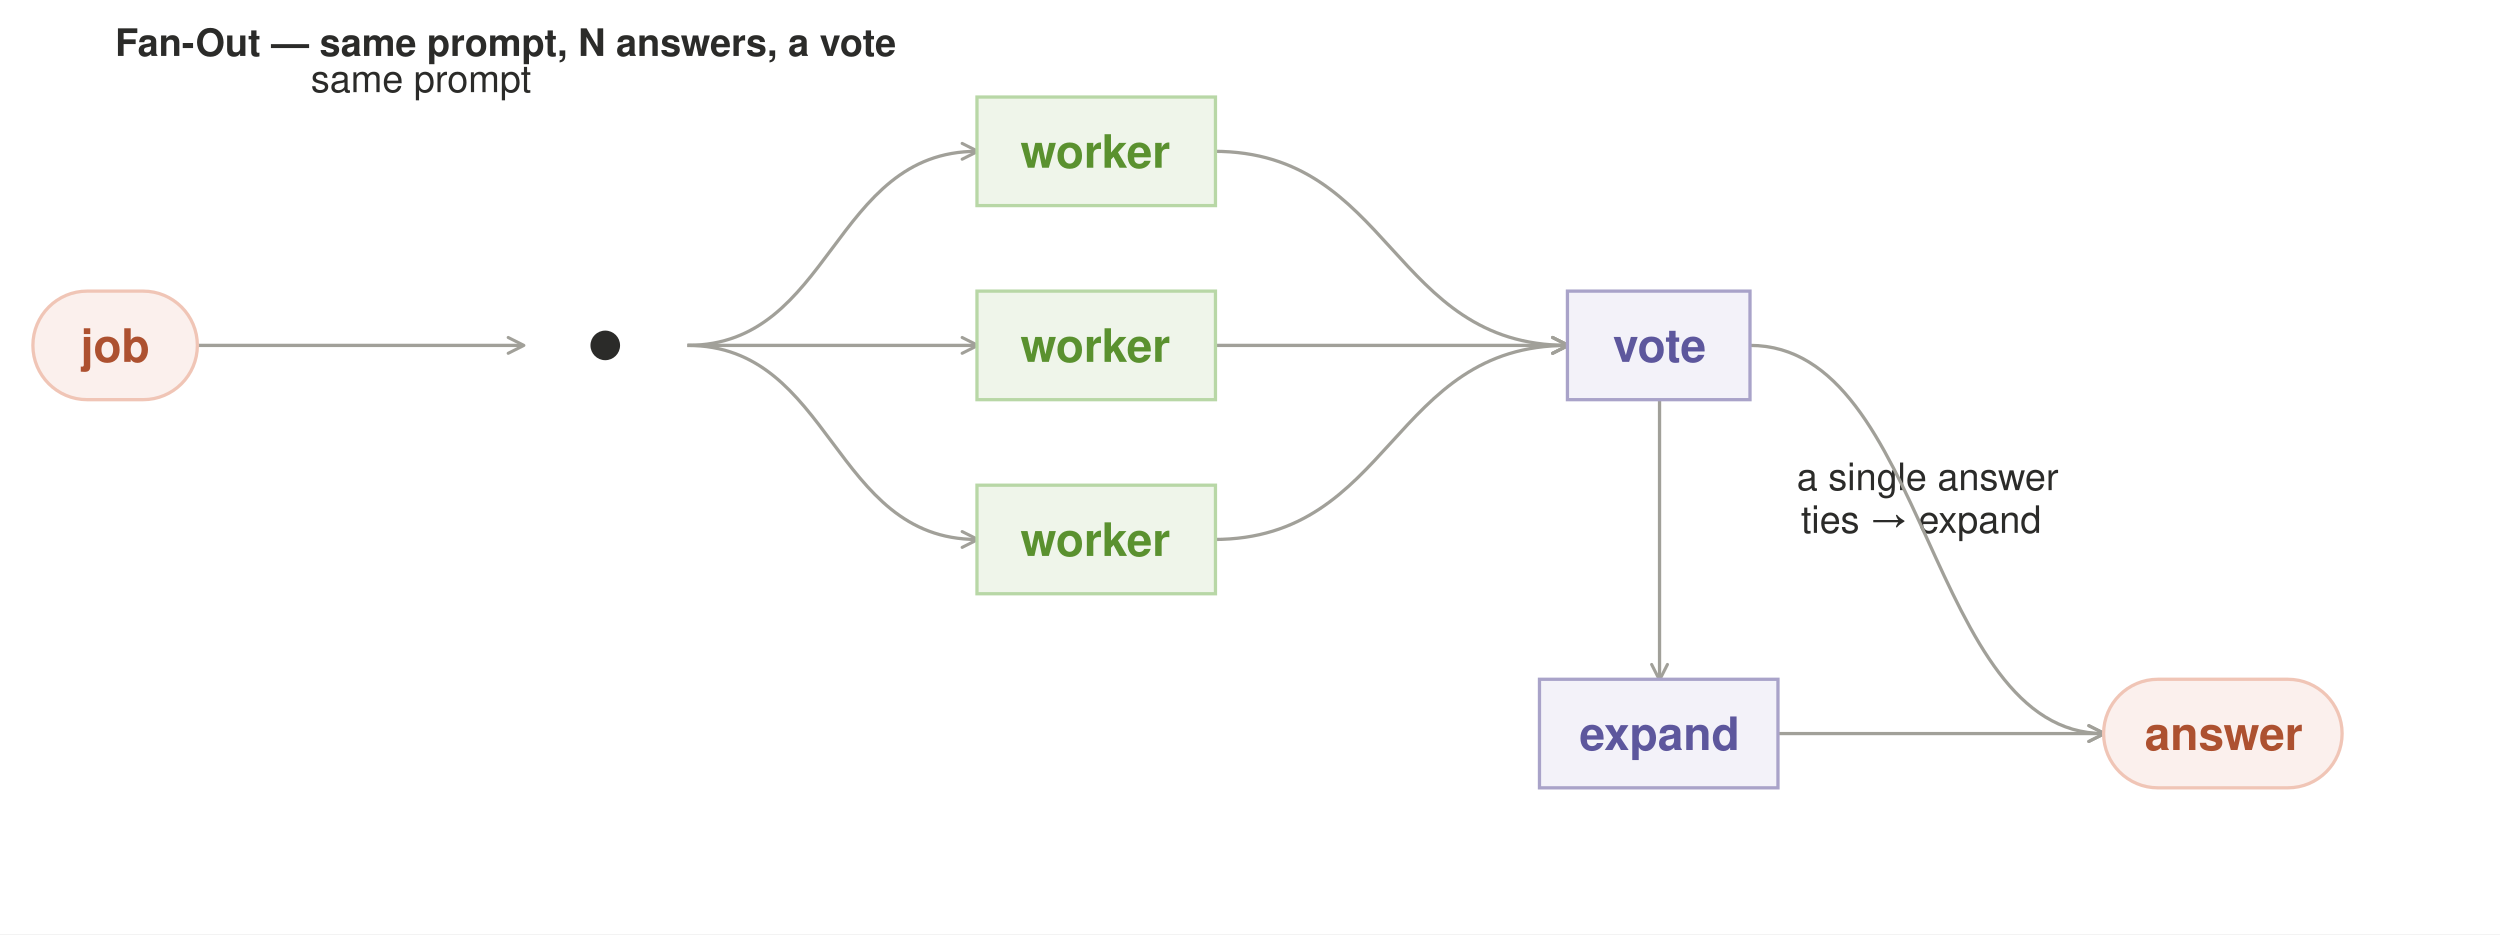
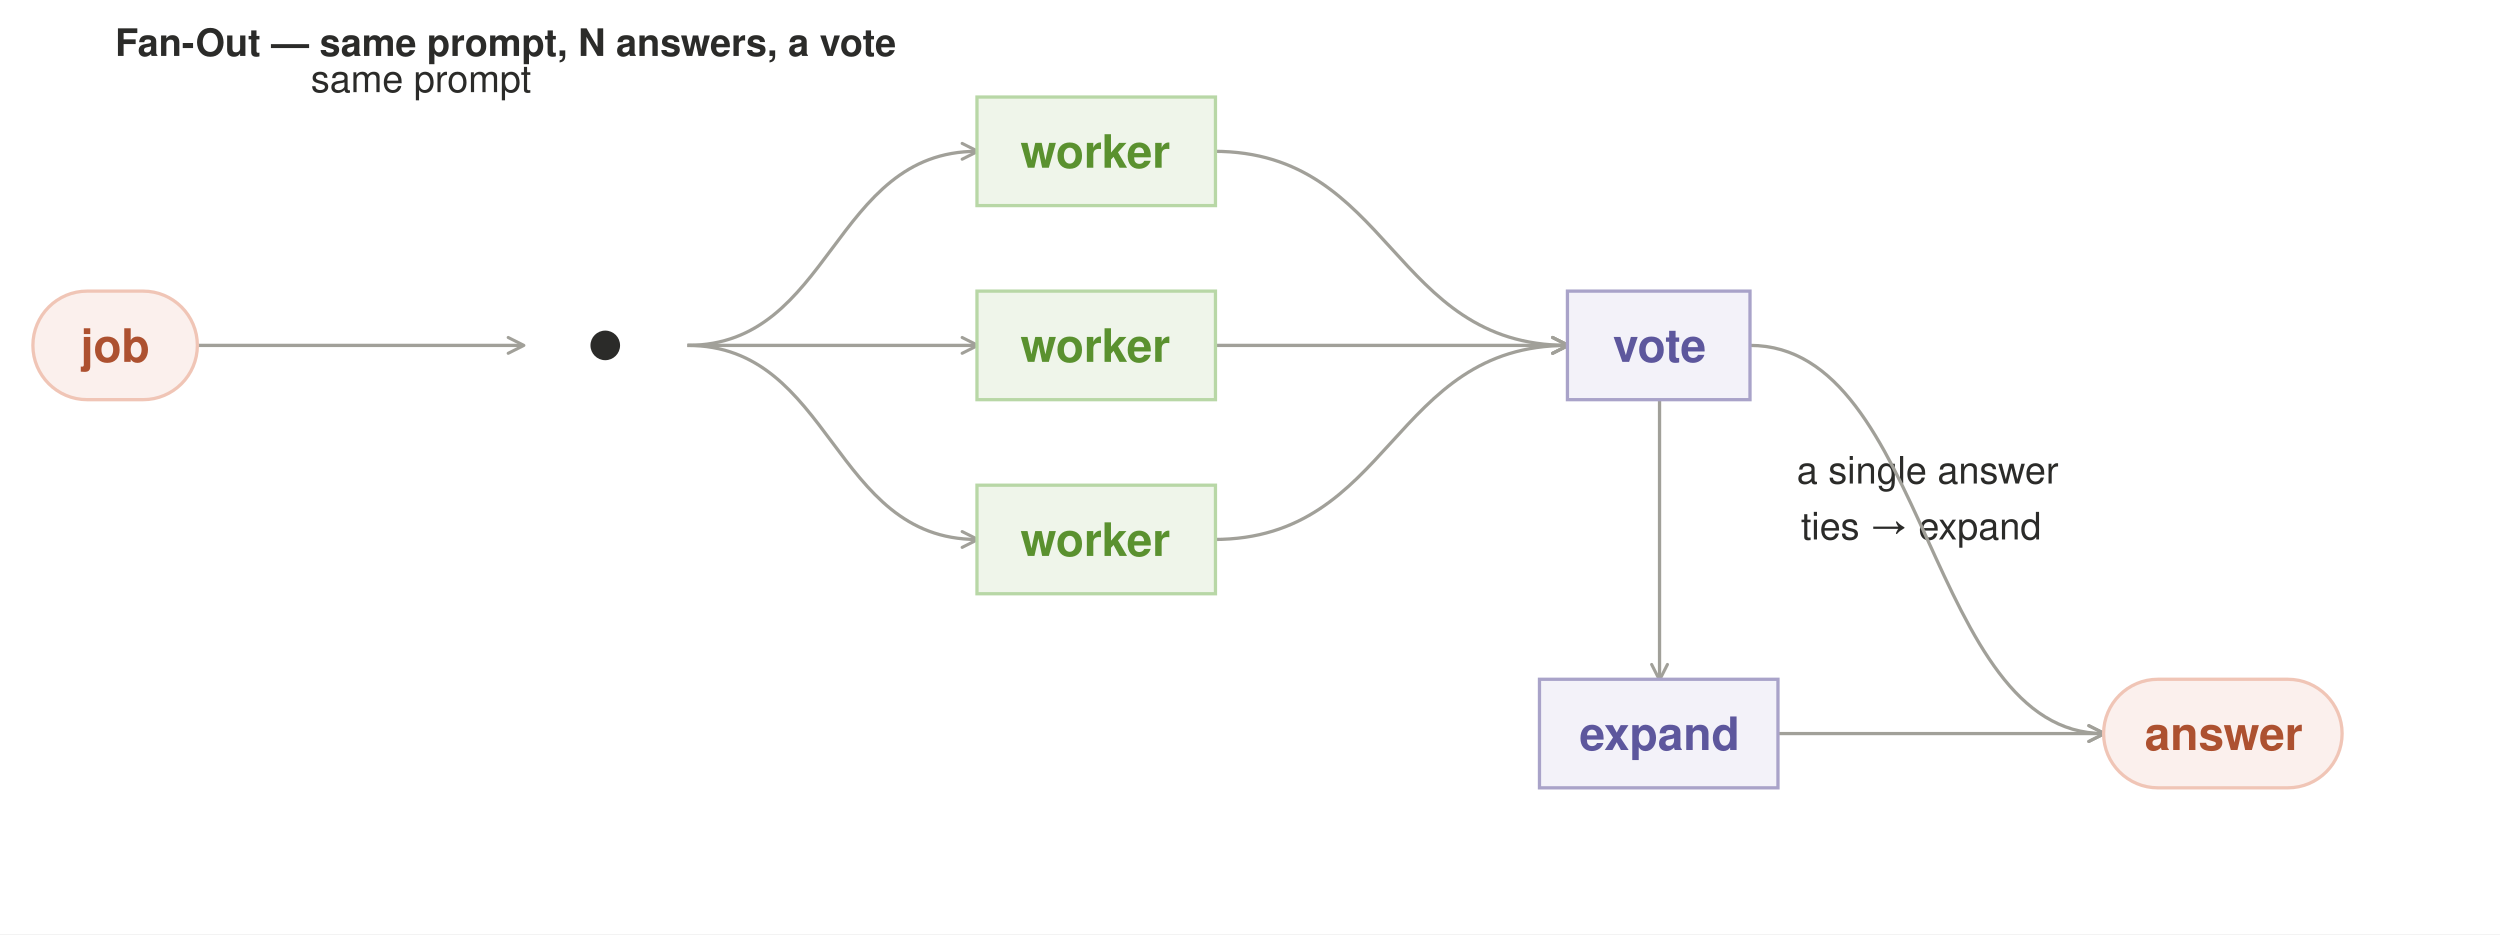
<svg xmlns="http://www.w3.org/2000/svg" viewBox="0 0 1520 568" font-family="Avenir Next, Nunito, Segoe UI, Helvetica, Arial, sans-serif">
  <defs>
    <marker id="ha" markerWidth="13.3" markerHeight="13.3" refX="11" refY="7.0" orient="auto" markerUnits="userSpaceOnUse">
      <path d="M2 2.2 L11.5 7.0 L2 11.8" fill="none" stroke="#a1a099" stroke-width="1.9" stroke-linecap="round" stroke-linejoin="round" />
    </marker>
    <marker id="Ha" markerWidth="18.1" markerHeight="18.1" refX="15" refY="9.5" orient="auto" markerUnits="userSpaceOnUse">
      <path d="M2 3.0 L15.6 9.5 L2 16.0" fill="none" stroke="#a1a099" stroke-width="3.0" stroke-linecap="round" stroke-linejoin="round" />
    </marker>
    <marker id="hg" markerWidth="13.3" markerHeight="13.3" refX="11" refY="7.0" orient="auto" markerUnits="userSpaceOnUse">
      <path d="M2 2.2 L11.5 7.0 L2 11.8" fill="none" stroke="#5a912f" stroke-width="1.9" stroke-linecap="round" stroke-linejoin="round" />
    </marker>
    <marker id="Hg" markerWidth="18.1" markerHeight="18.1" refX="15" refY="9.5" orient="auto" markerUnits="userSpaceOnUse">
      <path d="M2 3.0 L15.6 9.5 L2 16.0" fill="none" stroke="#5a912f" stroke-width="3.0" stroke-linecap="round" stroke-linejoin="round" />
    </marker>
    <marker id="hp" markerWidth="13.3" markerHeight="13.3" refX="11" refY="7.0" orient="auto" markerUnits="userSpaceOnUse">
      <path d="M2 2.2 L11.5 7.0 L2 11.8" fill="none" stroke="#5d579d" stroke-width="1.9" stroke-linecap="round" stroke-linejoin="round" />
    </marker>
    <marker id="Hp" markerWidth="18.1" markerHeight="18.1" refX="15" refY="9.5" orient="auto" markerUnits="userSpaceOnUse">
      <path d="M2 3.0 L15.6 9.5 L2 16.0" fill="none" stroke="#5d579d" stroke-width="3.0" stroke-linecap="round" stroke-linejoin="round" />
    </marker>
    <marker id="hc" markerWidth="13.3" markerHeight="13.3" refX="11" refY="7.0" orient="auto" markerUnits="userSpaceOnUse">
      <path d="M2 2.2 L11.5 7.0 L2 11.8" fill="none" stroke="#ad5130" stroke-width="1.9" stroke-linecap="round" stroke-linejoin="round" />
    </marker>
    <marker id="Hc" markerWidth="18.1" markerHeight="18.1" refX="15" refY="9.5" orient="auto" markerUnits="userSpaceOnUse">
      <path d="M2 3.0 L15.6 9.5 L2 16.0" fill="none" stroke="#ad5130" stroke-width="3.0" stroke-linecap="round" stroke-linejoin="round" />
    </marker>
    <marker id="hk" markerWidth="13.3" markerHeight="13.3" refX="11" refY="7.0" orient="auto" markerUnits="userSpaceOnUse">
      <path d="M2 2.2 L11.5 7.0 L2 11.8" fill="none" stroke="#2b2b29" stroke-width="1.9" stroke-linecap="round" stroke-linejoin="round" />
    </marker>
    <marker id="Hk" markerWidth="18.1" markerHeight="18.1" refX="15" refY="9.5" orient="auto" markerUnits="userSpaceOnUse">
      <path d="M2 3.0 L15.6 9.5 L2 16.0" fill="none" stroke="#2b2b29" stroke-width="3.0" stroke-linecap="round" stroke-linejoin="round" />
    </marker>
  </defs>
  <rect width="1520" height="568" fill="#fff" />
  <text x="70" y="34" text-anchor="start" fill="#2b2b29" font-size="23" font-weight="700">Fan-Out — same prompt, N answers, a vote</text>
  <text x="256" y="56" text-anchor="middle" fill="#2b2b29" font-size="23">same prompt</text>
-   <text x="1172" y="298" text-anchor="middle" fill="#2b2b29" font-size="23">a single answer</text>
-   <text x="1095" y="324" text-anchor="start" fill="#2b2b29" font-size="23">ties → expand</text>
+   <text x="1172" y="294" text-anchor="middle" fill="#2b2b29" font-size="23">a single answer</text>
+   <text x="1095" y="328" text-anchor="start" fill="#2b2b29" font-size="23">ties → expand</text>
  <path d="M 120 210 C 219 210, 219 210, 318 210" fill="none" stroke="#a1a099" stroke-width="2" marker-end="url(#ha)" />
  <path d="M 418 210 C 506 210, 506 92, 594 92" fill="none" stroke="#a1a099" stroke-width="2" marker-end="url(#ha)" />
  <path d="M 418 210 C 506 210, 506 210, 594 210" fill="none" stroke="#a1a099" stroke-width="2" marker-end="url(#ha)" />
  <path d="M 418 210 C 506 210, 506 328, 594 328" fill="none" stroke="#a1a099" stroke-width="2" marker-end="url(#ha)" />
  <path d="M 738 92 C 846 92, 846 210, 953 210" fill="none" stroke="#a1a099" stroke-width="2" marker-end="url(#ha)" />
  <path d="M 738 210 C 846 210, 846 210, 953 210" fill="none" stroke="#a1a099" stroke-width="2" marker-end="url(#ha)" />
  <path d="M 738 328 C 846 328, 846 210, 953 210" fill="none" stroke="#a1a099" stroke-width="2" marker-end="url(#ha)" />
  <path d="M 1064 210 C 1172 210, 1172 446, 1279 446" fill="none" stroke="#a1a099" stroke-width="2" marker-end="url(#ha)" />
  <path d="M 1009 243 C 1009 269, 1009 387, 1009 413" fill="none" stroke="#a1a099" stroke-width="2" marker-end="url(#ha)" />
  <path d="M 1081 446 C 1180 446, 1180 446, 1279 446" fill="none" stroke="#a1a099" stroke-width="2" marker-end="url(#ha)" />
  <rect x="20" y="177" width="100" height="66" rx="33" fill="#fbf0ed" stroke="#f0c5b6" stroke-width="2" />
  <text x="70" y="220" text-anchor="middle" fill="#ad5130" font-size="28" font-weight="600">job</text>
  <circle cx="368" cy="210" r="9" fill="#2b2b29" />
  <rect x="594" y="59" width="145" height="66" rx="0" fill="#eff5ea" stroke="#b8d7a6" stroke-width="2" />
  <text x="666" y="102" text-anchor="middle" fill="#5a912f" font-size="28" font-weight="600">worker</text>
  <rect x="594" y="177" width="145" height="66" rx="0" fill="#eff5ea" stroke="#b8d7a6" stroke-width="2" />
  <text x="666" y="220" text-anchor="middle" fill="#5a912f" font-size="28" font-weight="600">worker</text>
  <rect x="594" y="295" width="145" height="66" rx="0" fill="#eff5ea" stroke="#b8d7a6" stroke-width="2" />
  <text x="666" y="338" text-anchor="middle" fill="#5a912f" font-size="28" font-weight="600">worker</text>
  <rect x="953" y="177" width="111" height="66" rx="0" fill="#f3f2f9" stroke="#a9a3c9" stroke-width="2" />
  <text x="1009" y="220" text-anchor="middle" fill="#5d579d" font-size="28" font-weight="600">vote</text>
  <rect x="936" y="413" width="145" height="66" rx="0" fill="#f3f2f9" stroke="#a9a3c9" stroke-width="2" />
  <text x="1009" y="456" text-anchor="middle" fill="#5d579d" font-size="28" font-weight="600">expand</text>
  <rect x="1279" y="413" width="145" height="66" rx="33" fill="#fbf0ed" stroke="#f0c5b6" stroke-width="2" />
  <text x="1352" y="456" text-anchor="middle" fill="#ad5130" font-size="28" font-weight="600">answer</text>
</svg>
